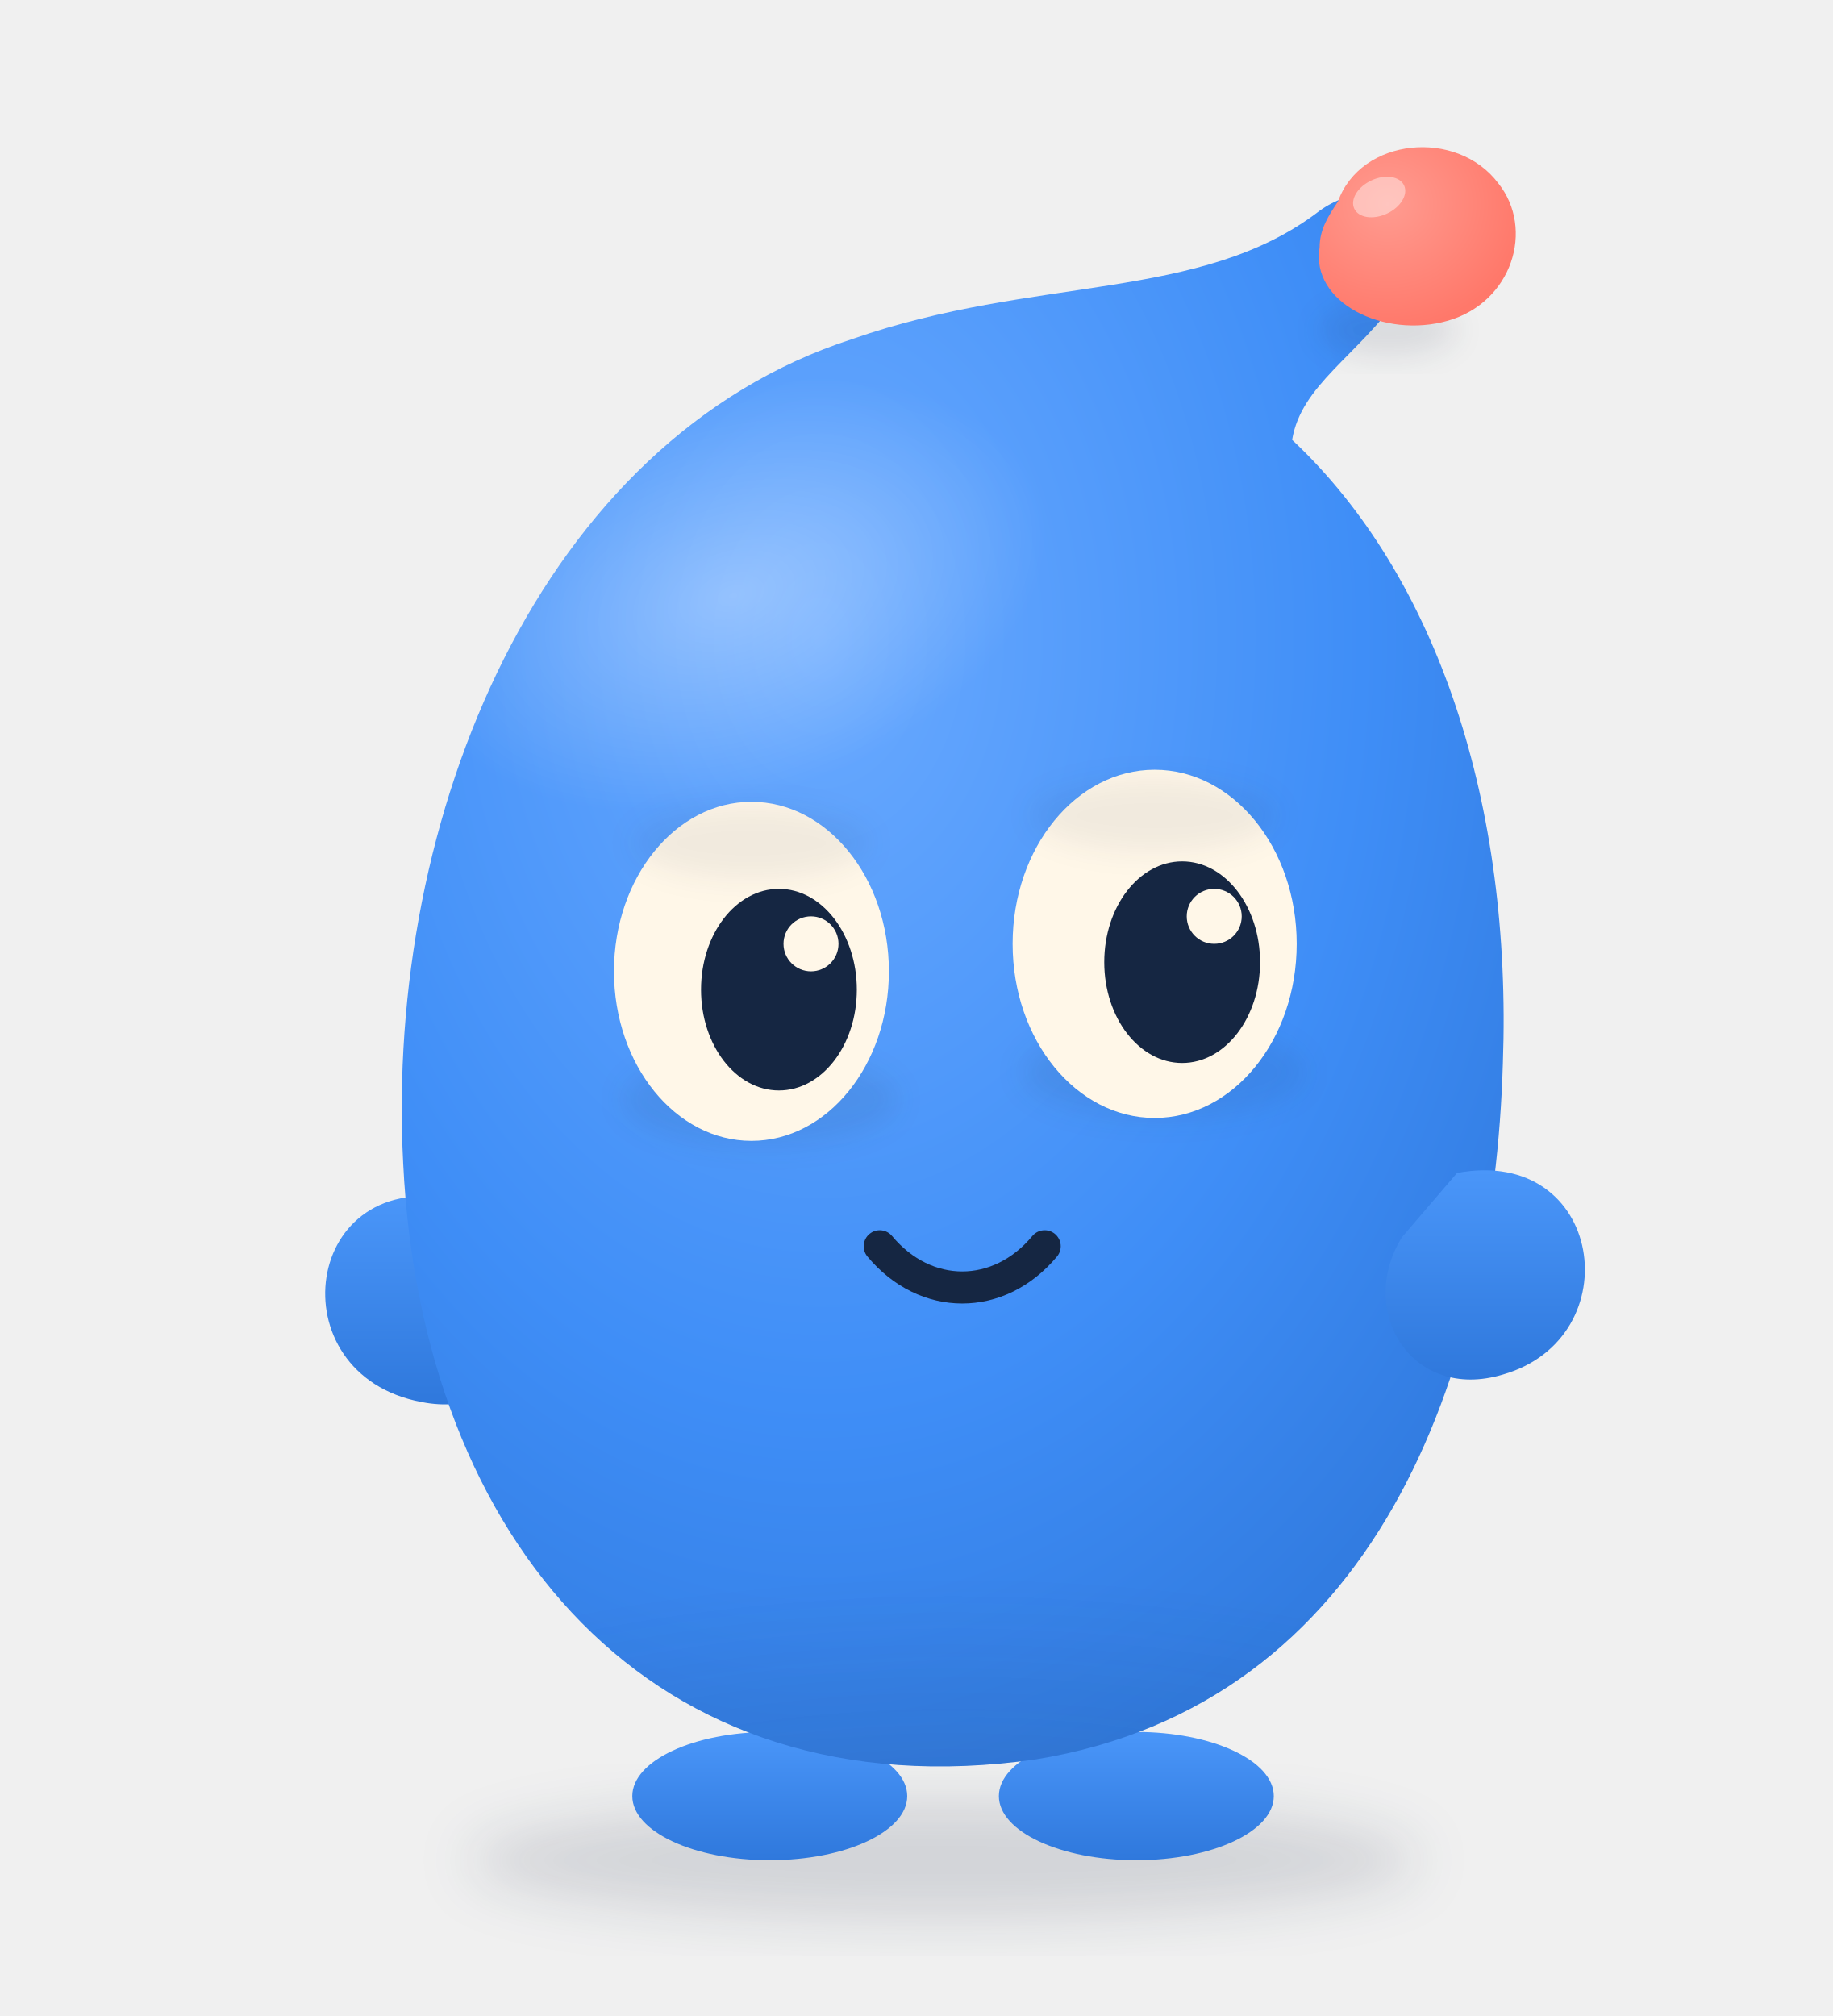
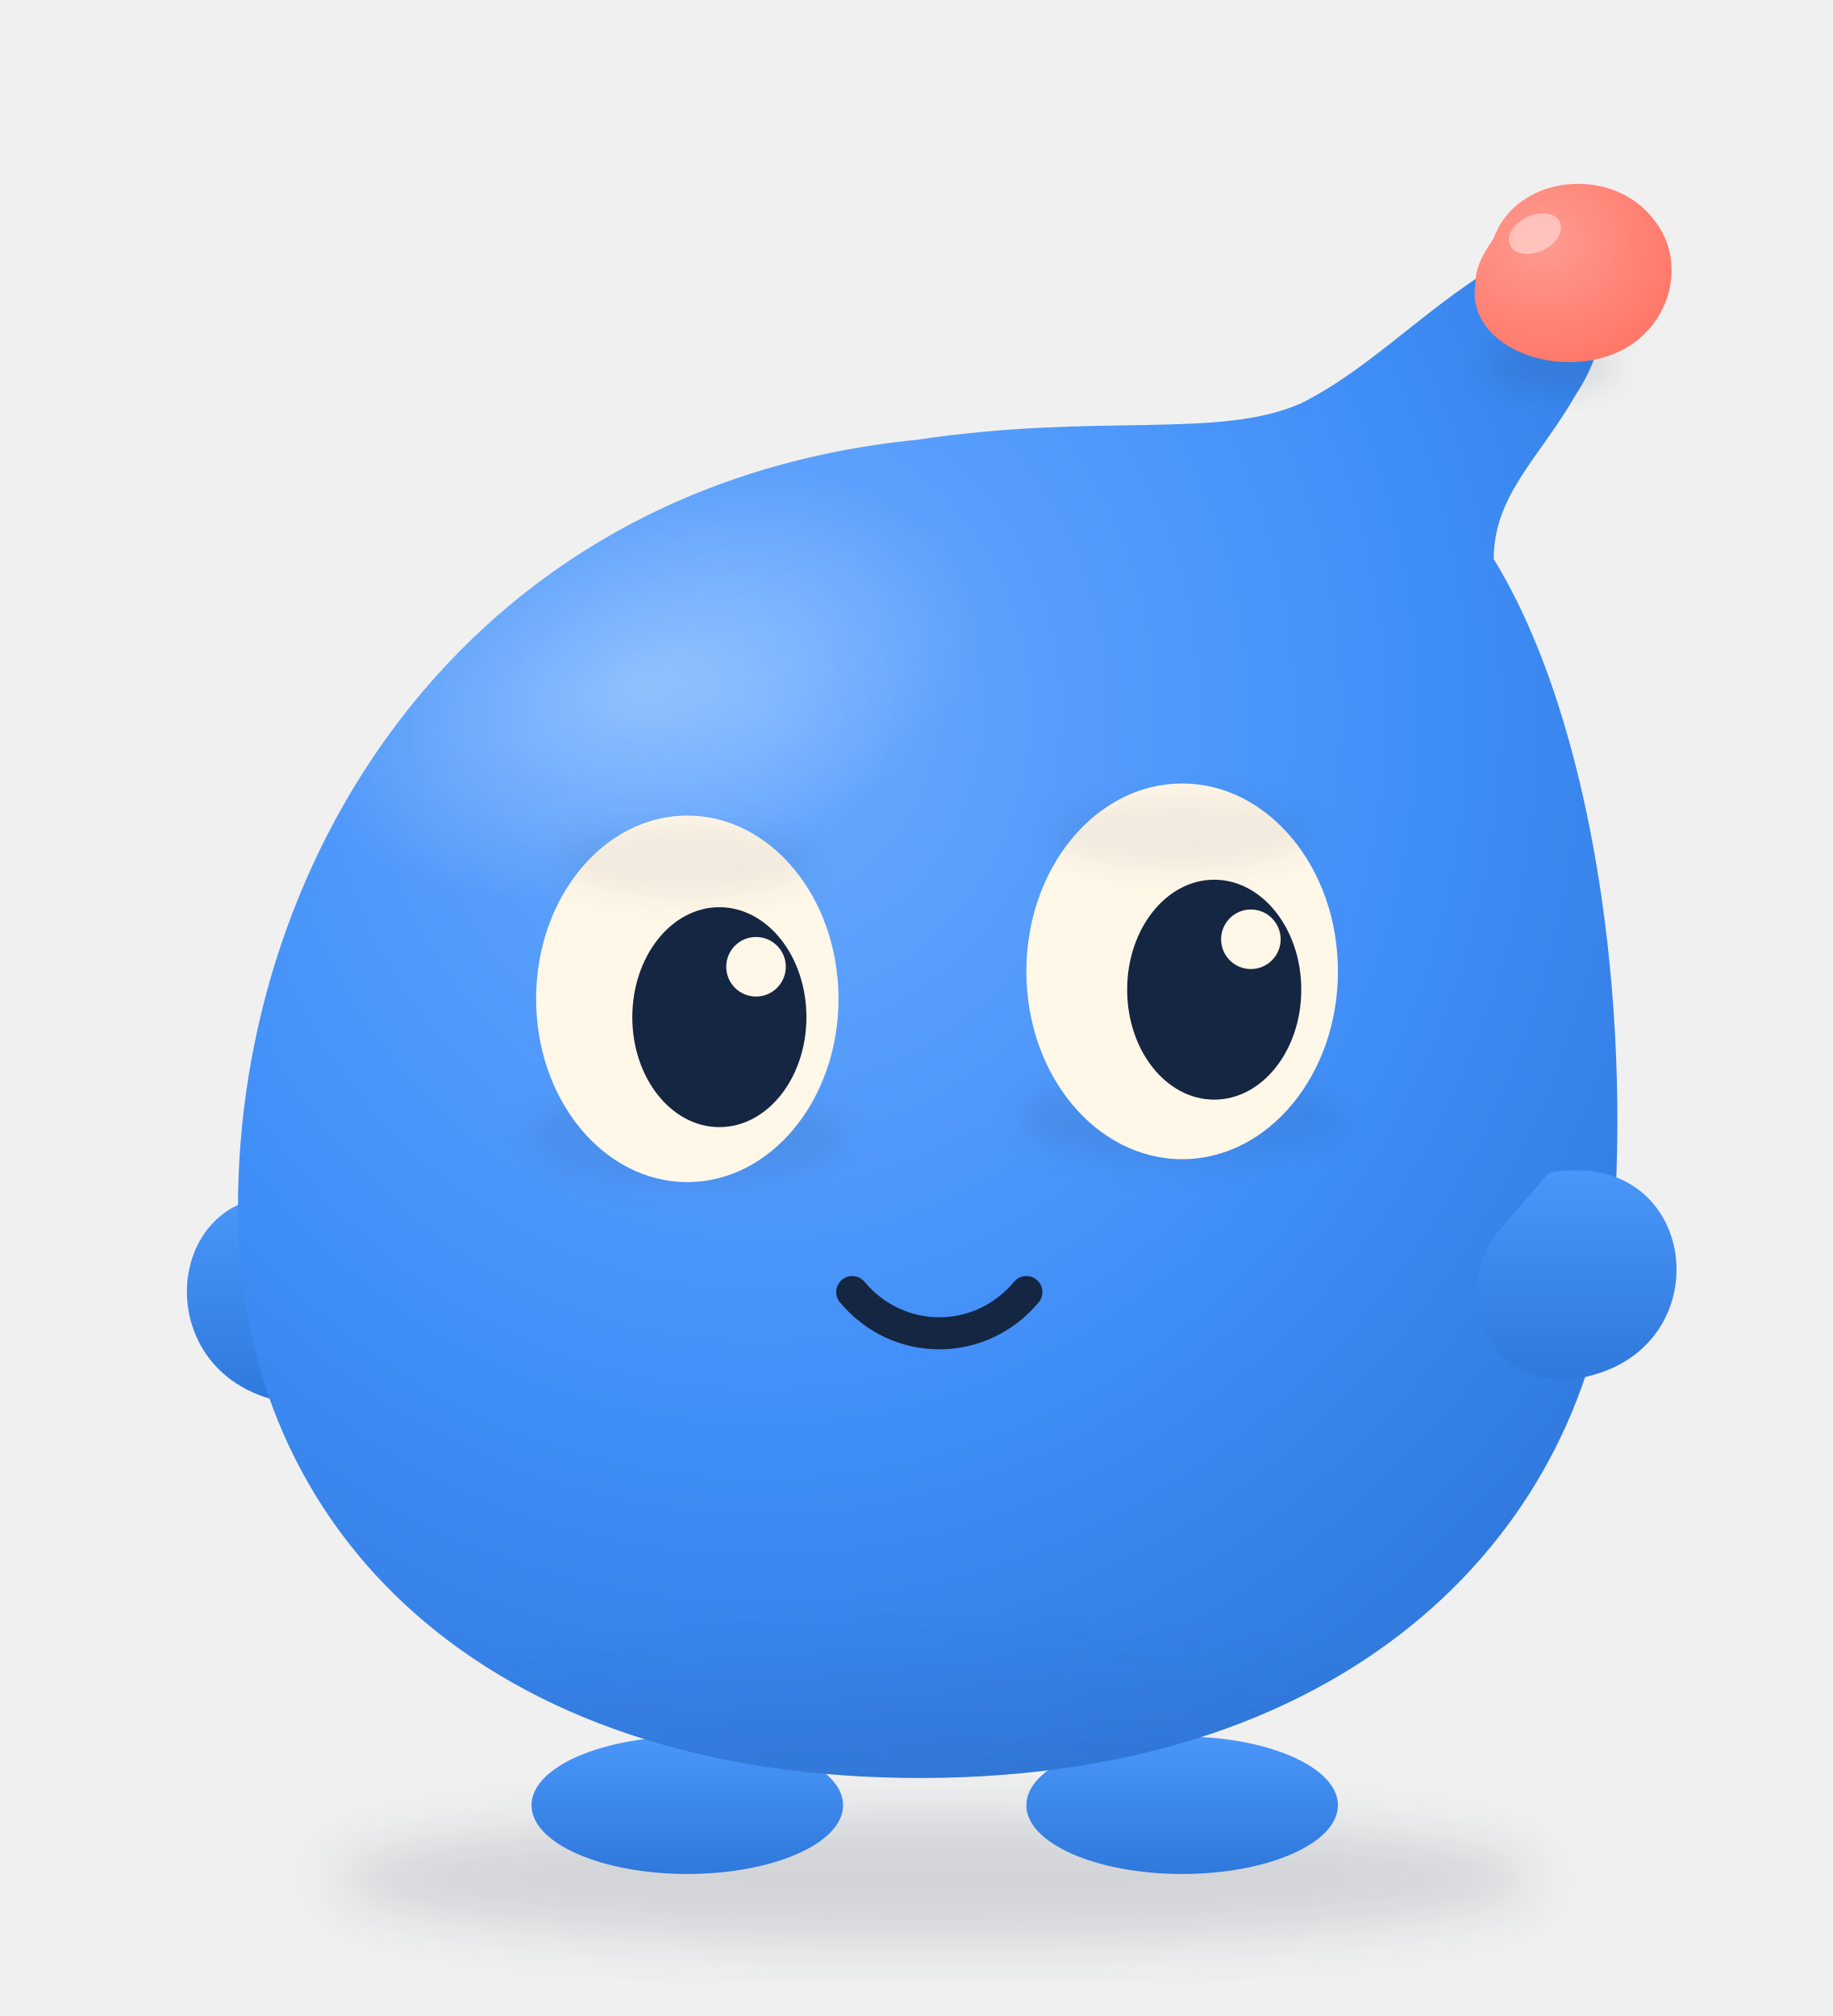
<svg xmlns="http://www.w3.org/2000/svg" viewBox="0 0 400 440" width="400" height="440">
  <defs>
-     <radialGradient id="body" cx="38%" cy="28%" r="82%">
+     <radialGradient id="body" cx="38%" cy="30%" r="80%">
      <stop offset="0" stop-color="#6AAAFF" />
      <stop offset="0.6" stop-color="#3F8EF7" />
      <stop offset="1" stop-color="#2F78DC" />
    </radialGradient>
    <linearGradient id="limb" x1="0" y1="0" x2="0" y2="1">
      <stop offset="0" stop-color="#4A96F9" />
      <stop offset="1" stop-color="#2F78DC" />
    </linearGradient>
    <radialGradient id="sheen" cx="50%" cy="50%" r="50%">
-       <stop offset="0" stop-color="#FFFFFF" stop-opacity="0.32" />
+       <stop offset="0" stop-color="#FFFFFF" stop-opacity="0.30" />
      <stop offset="1" stop-color="#FFFFFF" stop-opacity="0" />
    </radialGradient>
    <radialGradient id="belly" cx="50%" cy="100%" r="70%">
      <stop offset="0" stop-color="#152642" stop-opacity="0.22" />
      <stop offset="1" stop-color="#152642" stop-opacity="0" />
    </radialGradient>
    <radialGradient id="tip" cx="35%" cy="32%" r="70%">
      <stop offset="0" stop-color="#FF9B90" />
      <stop offset="1" stop-color="#FF786A" />
    </radialGradient>
    <filter id="soft" x="-30%" y="-30%" width="160%" height="160%">
      <feGaussianBlur stdDeviation="6" />
    </filter>
    <filter id="softer" x="-30%" y="-30%" width="160%" height="160%">
      <feGaussianBlur stdDeviation="3" />
    </filter>
    <clipPath id="body-clip">
-       <path d="M186 74 C 226 60, 262 66, 288 46 C 302 36, 318 48, 306 64 C 296 78, 284 84, 282 96 C 314 126, 330 176, 328 232 C 326 300, 300 372, 226 384 C 142 396, 92 336, 88 254 C 84 178, 118 96, 186 74 Z" />
+       <path d="M200 96 C 240 90, 266 96, 284 88 C 300 80, 312 66, 330 56 C 348 48, 356 68, 344 86 C 336 100, 326 108, 326 122 C 348 158, 356 220, 352 270 C 348 330, 300 386, 206 388 C 108 390, 54 336, 52 268 C 50 190, 100 106, 200 96 Z" />
    </clipPath>
  </defs>
  <g id="shadow">
-     <ellipse cx="206" cy="406" rx="104" ry="13" fill="#152642" opacity="0.14" filter="url(#soft)" />
+     <ellipse cx="204" cy="410" rx="132" ry="14" fill="#152642" opacity="0.14" filter="url(#soft)" />
  </g>
  <g id="feet">
-     <ellipse cx="168" cy="392" rx="30" ry="14" fill="url(#limb)" />
-     <ellipse cx="248" cy="392" rx="30" ry="14" fill="url(#limb)" />
+     <ellipse cx="150" cy="394" rx="34" ry="15" fill="url(#limb)" />
+     <ellipse cx="258" cy="394" rx="34" ry="15" fill="url(#limb)" />
  </g>
  <g id="arm-left">
-     <path d="M100 262 C 66 254, 60 300, 92 306 C 112 310, 124 290, 114 274 Z" fill="url(#limb)" />
+     <path d="M68 262 C 36 254, 30 300, 62 306 C 84 310, 96 290, 86 274 Z" fill="url(#limb)" />
  </g>
  <g id="body-main">
-     <path d="M186 74 C 226 60, 262 66, 288 46 C 302 36, 318 48, 306 64 C 296 78, 284 84, 282 96 C 314 126, 330 176, 328 232 C 326 300, 300 372, 226 384 C 142 396, 92 336, 88 254 C 84 178, 118 96, 186 74 Z" fill="url(#body)" />
+     <path d="M200 96 C 240 90, 266 96, 284 88 C 300 80, 312 66, 330 56 C 348 48, 356 68, 344 86 C 336 100, 326 108, 326 122 C 348 158, 356 220, 352 270 C 348 330, 300 386, 206 388 C 108 390, 54 336, 52 268 C 50 190, 100 106, 200 96 Z" fill="url(#body)" />
    <g clip-path="url(#body-clip)">
-       <ellipse cx="208" cy="372" rx="150" ry="70" fill="url(#belly)" />
-       <ellipse cx="160" cy="130" rx="70" ry="44" fill="url(#sheen)" transform="rotate(-18 160 130)" />
-       <ellipse cx="166" cy="240" rx="30" ry="10" fill="#152642" opacity="0.08" filter="url(#softer)" />
-       <ellipse cx="254" cy="234" rx="31" ry="10" fill="#152642" opacity="0.08" filter="url(#softer)" />
+       <ellipse cx="206" cy="380" rx="180" ry="72" fill="url(#belly)" />
+       <ellipse cx="140" cy="150" rx="76" ry="44" fill="url(#sheen)" transform="rotate(-16 140 150)" />
+       <ellipse cx="150" cy="248" rx="34" ry="10" fill="#152642" opacity="0.08" filter="url(#softer)" />
+       <ellipse cx="258" cy="244" rx="35" ry="10" fill="#152642" opacity="0.08" filter="url(#softer)" />
    </g>
  </g>
  <g id="bump-tip">
-     <ellipse cx="303" cy="72" rx="15" ry="6" fill="#152642" opacity="0.10" filter="url(#softer)" />
-     <path d="M292 44 C 297 30, 318 28, 327 40 C 335 50, 330 66, 316 70 C 302 74, 286 66, 288 54 C 288 50, 290 47, 292 44 Z" fill="url(#tip)" />
-     <ellipse cx="301" cy="43" rx="6" ry="4" fill="#FFFFFF" opacity="0.42" transform="rotate(-25 301 43)" />
+     <ellipse cx="338" cy="80" rx="15" ry="6" fill="#152642" opacity="0.10" filter="url(#softer)" />
+     <path d="M326 52 C 331 38, 352 36, 361 48 C 369 58, 364 74, 350 78 C 336 82, 320 74, 322 62 C 322 58, 324 55, 326 52 Z" fill="url(#tip)" />
+     <ellipse cx="335" cy="51" rx="6" ry="4" fill="#FFFFFF" opacity="0.42" transform="rotate(-25 335 51)" />
  </g>
  <g id="arm-right">
-     <path d="M318 256 C 350 250, 356 292, 328 300 C 308 306, 296 286, 306 270 Z" fill="url(#limb)" />
+     <path d="M338 256 C 370 250, 376 292, 348 300 C 328 306, 316 286, 326 270 Z" fill="url(#limb)" />
  </g>
  <g id="face">
    <g id="eye-left">
-       <ellipse cx="164" cy="212" rx="30" ry="37" fill="#FFF7E8" />
-       <ellipse cx="164" cy="184" rx="26" ry="8" fill="#152642" opacity="0.06" filter="url(#softer)" />
-       <ellipse cx="170" cy="216" rx="17" ry="22" fill="#152642" />
-       <circle cx="177" cy="206" r="6" fill="#FFF7E8" />
+       <ellipse cx="150" cy="218" rx="33" ry="40" fill="#FFF7E8" />
+       <ellipse cx="150" cy="188" rx="28" ry="8" fill="#152642" opacity="0.06" filter="url(#softer)" />
+       <ellipse cx="157" cy="222" rx="19" ry="24" fill="#152642" />
+       <circle cx="165" cy="211" r="6.5" fill="#FFF7E8" />
    </g>
    <g id="eye-right">
-       <ellipse cx="252" cy="206" rx="31" ry="38" fill="#FFF7E8" />
-       <ellipse cx="252" cy="178" rx="27" ry="8" fill="#152642" opacity="0.06" filter="url(#softer)" />
-       <ellipse cx="258" cy="210" rx="17" ry="22" fill="#152642" />
-       <circle cx="265" cy="200" r="6" fill="#FFF7E8" />
+       <ellipse cx="258" cy="212" rx="34" ry="41" fill="#FFF7E8" />
+       <ellipse cx="258" cy="182" rx="29" ry="8" fill="#152642" opacity="0.06" filter="url(#softer)" />
+       <ellipse cx="265" cy="216" rx="19" ry="24" fill="#152642" />
+       <circle cx="273" cy="205" r="6.5" fill="#FFF7E8" />
    </g>
    <g id="mouth">
-       <path d="M192 272 C 202 284, 218 284, 228 272" fill="none" stroke="#152642" stroke-width="7" stroke-linecap="round" />
+       <path d="M186 282 C 196 294, 214 294, 224 282" fill="none" stroke="#152642" stroke-width="7" stroke-linecap="round" />
    </g>
  </g>
</svg>
